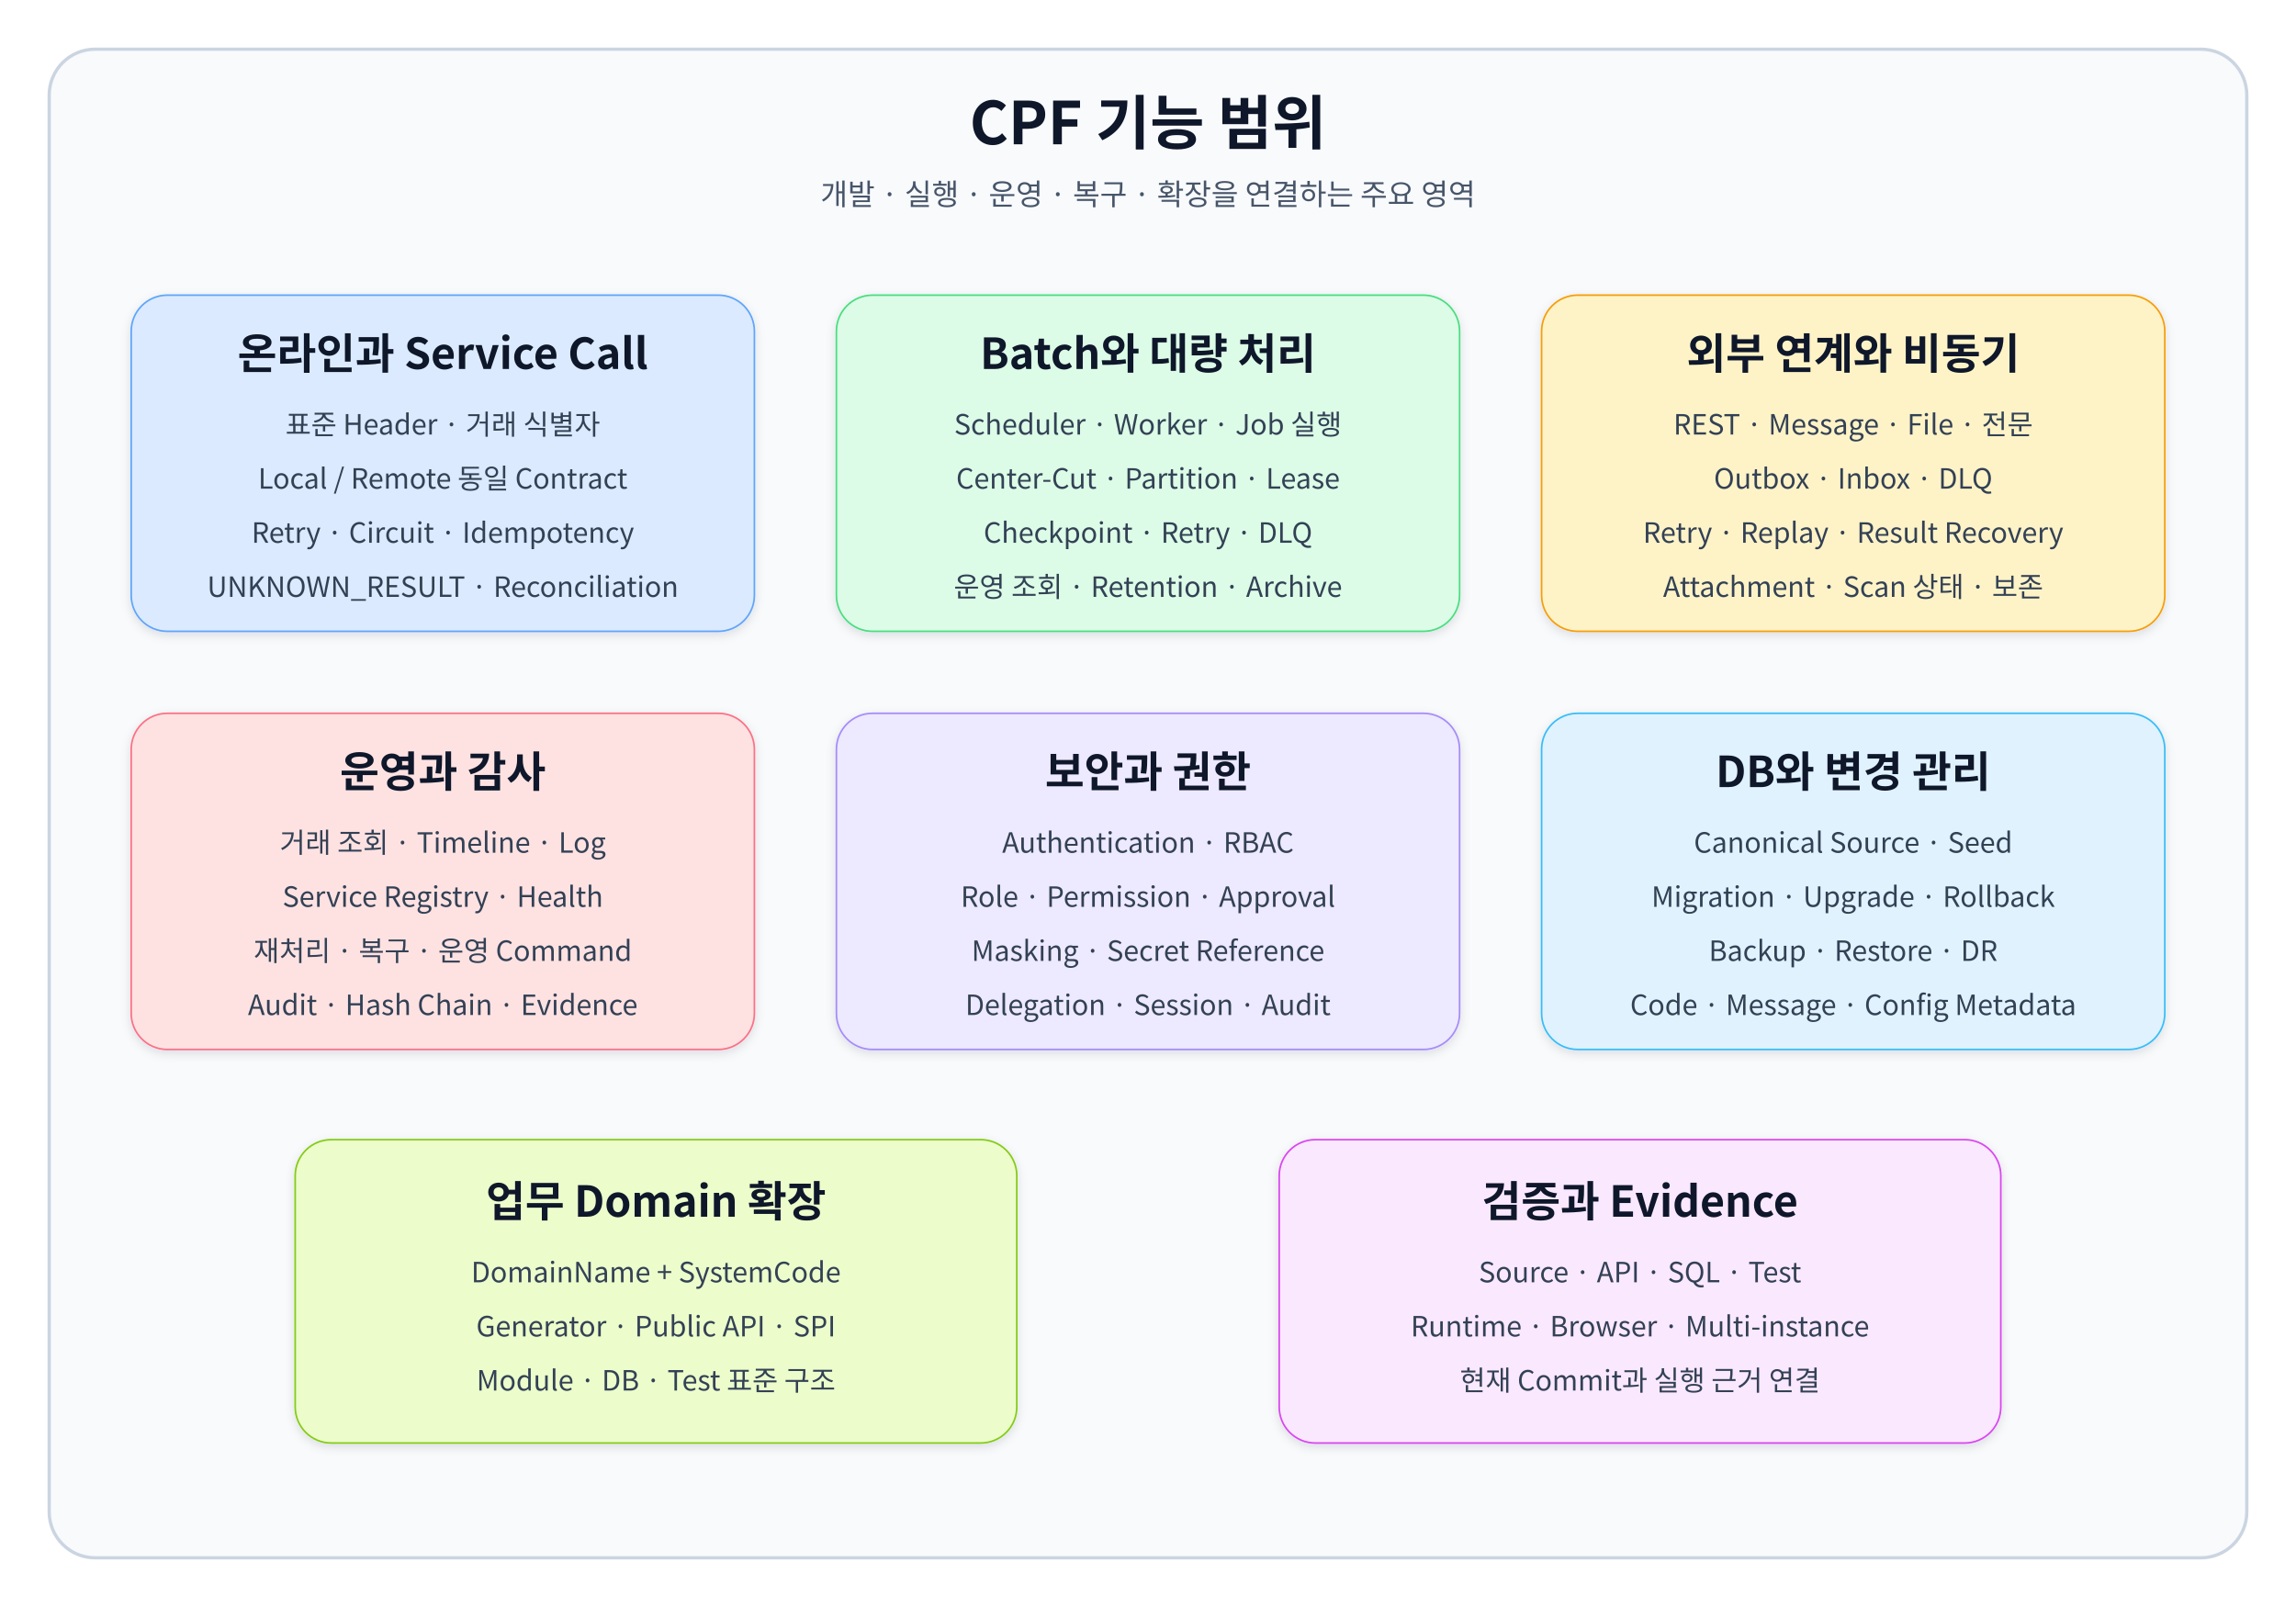
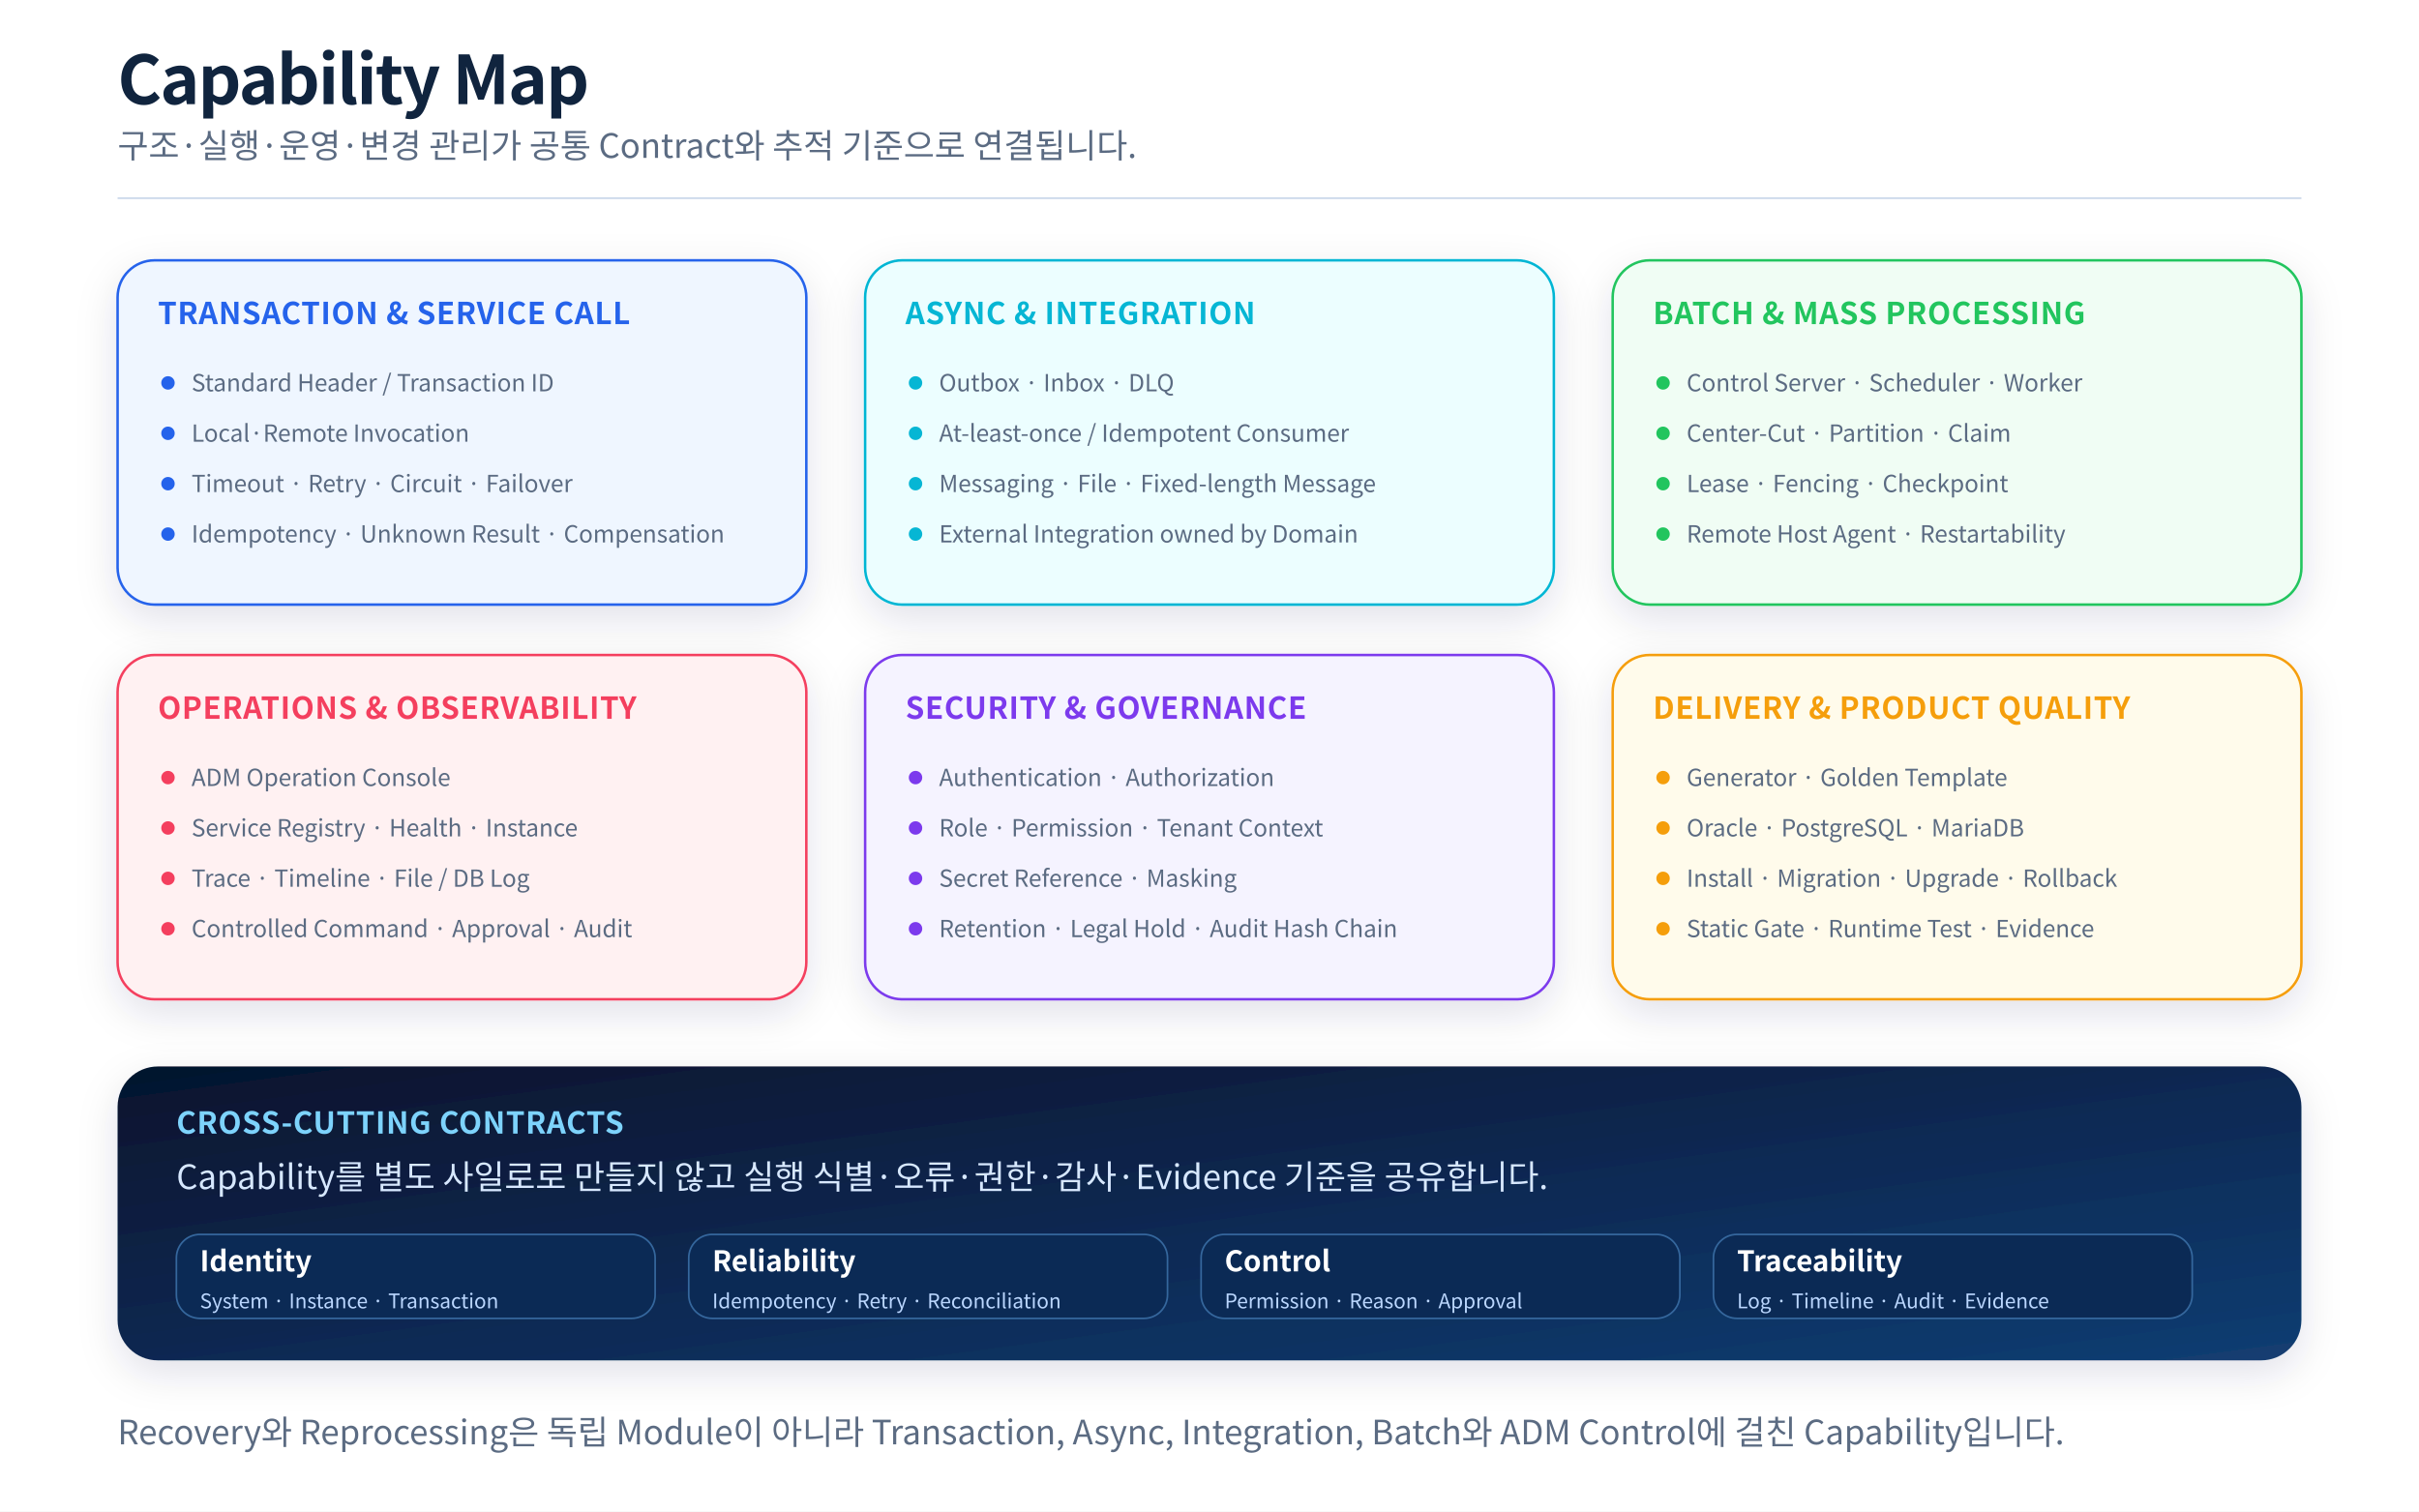
- <svg xmlns="http://www.w3.org/2000/svg" width="1400" height="980" viewBox="0 0 1400 980" role="img" aria-labelledby="title desc">
+ <svg xmlns="http://www.w3.org/2000/svg" width="1440" height="900" viewBox="0 0 1440 900" role="img" aria-labelledby="title desc">
  <defs>
-     <filter id="shadow" x="-10%" y="-10%" width="120%" height="120%">
-       <feDropShadow dx="0" dy="2" stdDeviation="3" flood-color="#0f172a" flood-opacity="0.12" />
+     <linearGradient id="hero" x1="0" y1="0" x2="1" y2="1">
+       <stop offset="0" stop-color="#06142D" />
+       <stop offset="0.55" stop-color="#0B2A55" />
+       <stop offset="1" stop-color="#123D72" />
+     </linearGradient>
+     <linearGradient id="accent" x1="0" y1="0" x2="1" y2="1">
+       <stop offset="0" stop-color="#38BDF8" />
+       <stop offset="0.5" stop-color="#2563EB" />
+       <stop offset="1" stop-color="#7C3AED" />
+     </linearGradient>
+     <linearGradient id="soft" x1="0" y1="0" x2="1" y2="1">
+       <stop offset="0" stop-color="#EFF6FF" />
+       <stop offset="1" stop-color="#F5F3FF" />
+     </linearGradient>
+     <filter id="shadow" x="-20%" y="-20%" width="140%" height="140%">
+       <feDropShadow dx="0" dy="8" stdDeviation="12" flood-color="#0F2746" flood-opacity="0.12" />
    </filter>
+     <marker id="arrow" markerWidth="10" markerHeight="10" refX="8" refY="3" orient="auto" markerUnits="strokeWidth">
+       <path d="M0,0 L0,6 L9,3 z" fill="#64748B" />
+     </marker>
+     <marker id="arrowBlue" markerWidth="10" markerHeight="10" refX="8" refY="3" orient="auto" markerUnits="strokeWidth">
+       <path d="M0,0 L0,6 L9,3 z" fill="#2563EB" />
+     </marker>
  </defs>
-   <rect width="1400" height="980" fill="#ffffff" />
-   <rect x="30" y="30" width="1340" height="920" rx="28" fill="#f8fafc" stroke="#cbd5e1" stroke-width="2" />
-   <text x="700" y="88" text-anchor="middle" font-family="NanumSquare, Noto Sans CJK KR, Malgun Gothic, sans-serif" font-size="36" font-weight="700" fill="#0f172a">CPF 기능 범위</text>
-   <text x="700" y="125" text-anchor="middle" font-family="NanumSquare, Noto Sans CJK KR, Malgun Gothic, sans-serif" font-size="18" fill="#475569">개발 · 실행 · 운영 · 복구 · 확장을 연결하는 주요 영역</text>
-   <g filter="url(#shadow)">
-     <rect x="80" y="180" width="380" height="205" rx="22" fill="#dbeafe" stroke="#60a5fa" />
-     <rect x="510" y="180" width="380" height="205" rx="22" fill="#dcfce7" stroke="#4ade80" />
-     <rect x="940" y="180" width="380" height="205" rx="22" fill="#fef3c7" stroke="#f59e0b" />
-   </g>
-   <text x="270" y="225" text-anchor="middle" font-family="NanumSquare, Noto Sans CJK KR, Malgun Gothic, sans-serif" font-size="26" font-weight="700" fill="#0f172a">온라인과 Service Call</text>
-   <text x="270" y="265" text-anchor="middle" font-family="NanumSquare, Noto Sans CJK KR, Malgun Gothic, sans-serif" font-size="17" fill="#334155">표준 Header · 거래 식별자</text>
-   <text x="270" y="298" text-anchor="middle" font-family="NanumSquare, Noto Sans CJK KR, Malgun Gothic, sans-serif" font-size="17" fill="#334155">Local / Remote 동일 Contract</text>
-   <text x="270" y="331" text-anchor="middle" font-family="NanumSquare, Noto Sans CJK KR, Malgun Gothic, sans-serif" font-size="17" fill="#334155">Retry · Circuit · Idempotency</text>
-   <text x="270" y="364" text-anchor="middle" font-family="NanumSquare, Noto Sans CJK KR, Malgun Gothic, sans-serif" font-size="17" fill="#334155">UNKNOWN_RESULT · Reconciliation</text>
-   <text x="700" y="225" text-anchor="middle" font-family="NanumSquare, Noto Sans CJK KR, Malgun Gothic, sans-serif" font-size="26" font-weight="700" fill="#0f172a">Batch와 대량 처리</text>
-   <text x="700" y="265" text-anchor="middle" font-family="NanumSquare, Noto Sans CJK KR, Malgun Gothic, sans-serif" font-size="17" fill="#334155">Scheduler · Worker · Job 실행</text>
-   <text x="700" y="298" text-anchor="middle" font-family="NanumSquare, Noto Sans CJK KR, Malgun Gothic, sans-serif" font-size="17" fill="#334155">Center-Cut · Partition · Lease</text>
-   <text x="700" y="331" text-anchor="middle" font-family="NanumSquare, Noto Sans CJK KR, Malgun Gothic, sans-serif" font-size="17" fill="#334155">Checkpoint · Retry · DLQ</text>
-   <text x="700" y="364" text-anchor="middle" font-family="NanumSquare, Noto Sans CJK KR, Malgun Gothic, sans-serif" font-size="17" fill="#334155">운영 조회 · Retention · Archive</text>
-   <text x="1130" y="225" text-anchor="middle" font-family="NanumSquare, Noto Sans CJK KR, Malgun Gothic, sans-serif" font-size="26" font-weight="700" fill="#0f172a">외부 연계와 비동기</text>
-   <text x="1130" y="265" text-anchor="middle" font-family="NanumSquare, Noto Sans CJK KR, Malgun Gothic, sans-serif" font-size="17" fill="#334155">REST · Message · File · 전문</text>
-   <text x="1130" y="298" text-anchor="middle" font-family="NanumSquare, Noto Sans CJK KR, Malgun Gothic, sans-serif" font-size="17" fill="#334155">Outbox · Inbox · DLQ</text>
-   <text x="1130" y="331" text-anchor="middle" font-family="NanumSquare, Noto Sans CJK KR, Malgun Gothic, sans-serif" font-size="17" fill="#334155">Retry · Replay · Result Recovery</text>
-   <text x="1130" y="364" text-anchor="middle" font-family="NanumSquare, Noto Sans CJK KR, Malgun Gothic, sans-serif" font-size="17" fill="#334155">Attachment · Scan 상태 · 보존</text>
-   <g filter="url(#shadow)">
-     <rect x="80" y="435" width="380" height="205" rx="22" fill="#fee2e2" stroke="#fb7185" />
-     <rect x="510" y="435" width="380" height="205" rx="22" fill="#ede9fe" stroke="#a78bfa" />
-     <rect x="940" y="435" width="380" height="205" rx="22" fill="#e0f2fe" stroke="#38bdf8" />
-   </g>
-   <text x="270" y="480" text-anchor="middle" font-family="NanumSquare, Noto Sans CJK KR, Malgun Gothic, sans-serif" font-size="26" font-weight="700" fill="#0f172a">운영과 감사</text>
-   <text x="270" y="520" text-anchor="middle" font-family="NanumSquare, Noto Sans CJK KR, Malgun Gothic, sans-serif" font-size="17" fill="#334155">거래 조회 · Timeline · Log</text>
-   <text x="270" y="553" text-anchor="middle" font-family="NanumSquare, Noto Sans CJK KR, Malgun Gothic, sans-serif" font-size="17" fill="#334155">Service Registry · Health</text>
-   <text x="270" y="586" text-anchor="middle" font-family="NanumSquare, Noto Sans CJK KR, Malgun Gothic, sans-serif" font-size="17" fill="#334155">재처리 · 복구 · 운영 Command</text>
-   <text x="270" y="619" text-anchor="middle" font-family="NanumSquare, Noto Sans CJK KR, Malgun Gothic, sans-serif" font-size="17" fill="#334155">Audit · Hash Chain · Evidence</text>
-   <text x="700" y="480" text-anchor="middle" font-family="NanumSquare, Noto Sans CJK KR, Malgun Gothic, sans-serif" font-size="26" font-weight="700" fill="#0f172a">보안과 권한</text>
-   <text x="700" y="520" text-anchor="middle" font-family="NanumSquare, Noto Sans CJK KR, Malgun Gothic, sans-serif" font-size="17" fill="#334155">Authentication · RBAC</text>
-   <text x="700" y="553" text-anchor="middle" font-family="NanumSquare, Noto Sans CJK KR, Malgun Gothic, sans-serif" font-size="17" fill="#334155">Role · Permission · Approval</text>
-   <text x="700" y="586" text-anchor="middle" font-family="NanumSquare, Noto Sans CJK KR, Malgun Gothic, sans-serif" font-size="17" fill="#334155">Masking · Secret Reference</text>
-   <text x="700" y="619" text-anchor="middle" font-family="NanumSquare, Noto Sans CJK KR, Malgun Gothic, sans-serif" font-size="17" fill="#334155">Delegation · Session · Audit</text>
-   <text x="1130" y="480" text-anchor="middle" font-family="NanumSquare, Noto Sans CJK KR, Malgun Gothic, sans-serif" font-size="26" font-weight="700" fill="#0f172a">DB와 변경 관리</text>
-   <text x="1130" y="520" text-anchor="middle" font-family="NanumSquare, Noto Sans CJK KR, Malgun Gothic, sans-serif" font-size="17" fill="#334155">Canonical Source · Seed</text>
-   <text x="1130" y="553" text-anchor="middle" font-family="NanumSquare, Noto Sans CJK KR, Malgun Gothic, sans-serif" font-size="17" fill="#334155">Migration · Upgrade · Rollback</text>
-   <text x="1130" y="586" text-anchor="middle" font-family="NanumSquare, Noto Sans CJK KR, Malgun Gothic, sans-serif" font-size="17" fill="#334155">Backup · Restore · DR</text>
-   <text x="1130" y="619" text-anchor="middle" font-family="NanumSquare, Noto Sans CJK KR, Malgun Gothic, sans-serif" font-size="17" fill="#334155">Code · Message · Config Metadata</text>
-   <g filter="url(#shadow)">
-     <rect x="180" y="695" width="440" height="185" rx="22" fill="#ecfccb" stroke="#84cc16" />
-     <rect x="780" y="695" width="440" height="185" rx="22" fill="#fae8ff" stroke="#d946ef" />
-   </g>
-   <text x="400" y="742" text-anchor="middle" font-family="NanumSquare, Noto Sans CJK KR, Malgun Gothic, sans-serif" font-size="26" font-weight="700" fill="#0f172a">업무 Domain 확장</text>
-   <text x="400" y="782" text-anchor="middle" font-family="NanumSquare, Noto Sans CJK KR, Malgun Gothic, sans-serif" font-size="17" fill="#334155">DomainName + SystemCode</text>
-   <text x="400" y="815" text-anchor="middle" font-family="NanumSquare, Noto Sans CJK KR, Malgun Gothic, sans-serif" font-size="17" fill="#334155">Generator · Public API · SPI</text>
-   <text x="400" y="848" text-anchor="middle" font-family="NanumSquare, Noto Sans CJK KR, Malgun Gothic, sans-serif" font-size="17" fill="#334155">Module · DB · Test 표준 구조</text>
-   <text x="1000" y="742" text-anchor="middle" font-family="NanumSquare, Noto Sans CJK KR, Malgun Gothic, sans-serif" font-size="26" font-weight="700" fill="#0f172a">검증과 Evidence</text>
-   <text x="1000" y="782" text-anchor="middle" font-family="NanumSquare, Noto Sans CJK KR, Malgun Gothic, sans-serif" font-size="17" fill="#334155">Source · API · SQL · Test</text>
-   <text x="1000" y="815" text-anchor="middle" font-family="NanumSquare, Noto Sans CJK KR, Malgun Gothic, sans-serif" font-size="17" fill="#334155">Runtime · Browser · Multi-instance</text>
-   <text x="1000" y="848" text-anchor="middle" font-family="NanumSquare, Noto Sans CJK KR, Malgun Gothic, sans-serif" font-size="17" fill="#334155">현재 Commit과 실행 근거 연결</text>
+   <style>
+  text{font-family:'NanumSquare','Noto Sans CJK KR','Noto Sans KR','Malgun Gothic','Segoe UI',Arial,sans-serif; fill:#10243E;}
+  .title{font-size:40px;font-weight:800;letter-spacing:-1px}
+  .heroTitle{font-size:38px;font-weight:800;letter-spacing:-1px}
+  .subtitle{font-size:20px;font-weight:500;fill:#5B6B82}
+  .section{font-size:18px;font-weight:800;letter-spacing:.4px}
+  .label{font-size:17px;font-weight:700}
+  .module{font-size:15px;font-weight:800}
+  .small{font-size:14px;font-weight:500;fill:#5B6B82}
+  .tiny{font-size:12px;font-weight:500;fill:#5B6B82}
+  .mono{font-family:'SFMono-Regular',Consolas,'Liberation Mono',monospace;font-size:13px}
+  .box{fill:#fff;stroke:#C9D7EA;stroke-width:1.5}
+  .dash{stroke-dasharray:8 7}
+ </style>
+   <rect x="0" y="0" width="1440" height="900" rx="0" fill="#FFFFFF" stroke="none" stroke-width="0" />
+   <text x="70" y="62" class="title" text-anchor="start">Capability Map</text>
+   <text x="70" y="94" class="subtitle" text-anchor="start">구조·실행·운영·변경 관리가 공통 Contract와 추적 기준으로 연결됩니다.</text>
+   <path d="M70 118 L1370 118" fill="none" stroke="#C9D7EA" stroke-width="1" />
+   <rect x="70" y="155" width="410" height="205" rx="22" fill="#EFF6FF" stroke="#2563EB" stroke-width="1.5" filter="url(#shadow)" />
+   <text x="94" y="193" class="section" text-anchor="start" style="fill:#2563EB">TRANSACTION &amp; SERVICE CALL</text>
+   <circle cx="100" cy="228" r="4" fill="#2563EB" />
+   <text x="114" y="233" class="small" text-anchor="start">Standard Header / Transaction ID</text>
+   <circle cx="100" cy="258" r="4" fill="#2563EB" />
+   <text x="114" y="263" class="small" text-anchor="start">Local·Remote Invocation</text>
+   <circle cx="100" cy="288" r="4" fill="#2563EB" />
+   <text x="114" y="293" class="small" text-anchor="start">Timeout · Retry · Circuit · Failover</text>
+   <circle cx="100" cy="318" r="4" fill="#2563EB" />
+   <text x="114" y="323" class="small" text-anchor="start">Idempotency · Unknown Result · Compensation</text>
+   <rect x="515" y="155" width="410" height="205" rx="22" fill="#ECFEFF" stroke="#06B6D4" stroke-width="1.5" filter="url(#shadow)" />
+   <text x="539" y="193" class="section" text-anchor="start" style="fill:#06B6D4">ASYNC &amp; INTEGRATION</text>
+   <circle cx="545" cy="228" r="4" fill="#06B6D4" />
+   <text x="559" y="233" class="small" text-anchor="start">Outbox · Inbox · DLQ</text>
+   <circle cx="545" cy="258" r="4" fill="#06B6D4" />
+   <text x="559" y="263" class="small" text-anchor="start">At-least-once / Idempotent Consumer</text>
+   <circle cx="545" cy="288" r="4" fill="#06B6D4" />
+   <text x="559" y="293" class="small" text-anchor="start">Messaging · File · Fixed-length Message</text>
+   <circle cx="545" cy="318" r="4" fill="#06B6D4" />
+   <text x="559" y="323" class="small" text-anchor="start">External Integration owned by Domain</text>
+   <rect x="960" y="155" width="410" height="205" rx="22" fill="#F0FDF4" stroke="#22C55E" stroke-width="1.5" filter="url(#shadow)" />
+   <text x="984" y="193" class="section" text-anchor="start" style="fill:#22C55E">BATCH &amp; MASS PROCESSING</text>
+   <circle cx="990" cy="228" r="4" fill="#22C55E" />
+   <text x="1004" y="233" class="small" text-anchor="start">Control Server · Scheduler · Worker</text>
+   <circle cx="990" cy="258" r="4" fill="#22C55E" />
+   <text x="1004" y="263" class="small" text-anchor="start">Center-Cut · Partition · Claim</text>
+   <circle cx="990" cy="288" r="4" fill="#22C55E" />
+   <text x="1004" y="293" class="small" text-anchor="start">Lease · Fencing · Checkpoint</text>
+   <circle cx="990" cy="318" r="4" fill="#22C55E" />
+   <text x="1004" y="323" class="small" text-anchor="start">Remote Host Agent · Restartability</text>
+   <rect x="70" y="390" width="410" height="205" rx="22" fill="#FFF1F2" stroke="#F43F5E" stroke-width="1.5" filter="url(#shadow)" />
+   <text x="94" y="428" class="section" text-anchor="start" style="fill:#F43F5E">OPERATIONS &amp; OBSERVABILITY</text>
+   <circle cx="100" cy="463" r="4" fill="#F43F5E" />
+   <text x="114" y="468" class="small" text-anchor="start">ADM Operation Console</text>
+   <circle cx="100" cy="493" r="4" fill="#F43F5E" />
+   <text x="114" y="498" class="small" text-anchor="start">Service Registry · Health · Instance</text>
+   <circle cx="100" cy="523" r="4" fill="#F43F5E" />
+   <text x="114" y="528" class="small" text-anchor="start">Trace · Timeline · File / DB Log</text>
+   <circle cx="100" cy="553" r="4" fill="#F43F5E" />
+   <text x="114" y="558" class="small" text-anchor="start">Controlled Command · Approval · Audit</text>
+   <rect x="515" y="390" width="410" height="205" rx="22" fill="#F5F3FF" stroke="#7C3AED" stroke-width="1.5" filter="url(#shadow)" />
+   <text x="539" y="428" class="section" text-anchor="start" style="fill:#7C3AED">SECURITY &amp; GOVERNANCE</text>
+   <circle cx="545" cy="463" r="4" fill="#7C3AED" />
+   <text x="559" y="468" class="small" text-anchor="start">Authentication · Authorization</text>
+   <circle cx="545" cy="493" r="4" fill="#7C3AED" />
+   <text x="559" y="498" class="small" text-anchor="start">Role · Permission · Tenant Context</text>
+   <circle cx="545" cy="523" r="4" fill="#7C3AED" />
+   <text x="559" y="528" class="small" text-anchor="start">Secret Reference · Masking</text>
+   <circle cx="545" cy="553" r="4" fill="#7C3AED" />
+   <text x="559" y="558" class="small" text-anchor="start">Retention · Legal Hold · Audit Hash Chain</text>
+   <rect x="960" y="390" width="410" height="205" rx="22" fill="#FFFBEB" stroke="#F59E0B" stroke-width="1.5" filter="url(#shadow)" />
+   <text x="984" y="428" class="section" text-anchor="start" style="fill:#F59E0B">DELIVERY &amp; PRODUCT QUALITY</text>
+   <circle cx="990" cy="463" r="4" fill="#F59E0B" />
+   <text x="1004" y="468" class="small" text-anchor="start">Generator · Golden Template</text>
+   <circle cx="990" cy="493" r="4" fill="#F59E0B" />
+   <text x="1004" y="498" class="small" text-anchor="start">Oracle · PostgreSQL · MariaDB</text>
+   <circle cx="990" cy="523" r="4" fill="#F59E0B" />
+   <text x="1004" y="528" class="small" text-anchor="start">Install · Migration · Upgrade · Rollback</text>
+   <circle cx="990" cy="553" r="4" fill="#F59E0B" />
+   <text x="1004" y="558" class="small" text-anchor="start">Static Gate · Runtime Test · Evidence</text>
+   <rect x="70" y="635" width="1300" height="175" rx="24" fill="url(#hero)" stroke="none" stroke-width="0" filter="url(#shadow)" />
+   <text x="105" y="675" class="section" text-anchor="start" style="fill:#7DD3FC">CROSS-CUTTING CONTRACTS</text>
+   <text x="105" y="708" class="subtitle" text-anchor="start" style="fill:#D7E8FF">Capability를 별도 사일로로 만들지 않고 실행 식별·오류·권한·감사·Evidence 기준을 공유합니다.</text>
+   <rect x="105" y="735" width="285" height="50" rx="14" fill="#0B2A55" stroke="#35679D" stroke-width="1" />
+   <text x="119" y="757" class="label" text-anchor="start" style="fill:#FFFFFF">Identity</text>
+   <text x="119" y="779" class="tiny" text-anchor="start" style="fill:#BBD7FF">System · Instance · Transaction</text>
+   <rect x="410" y="735" width="285" height="50" rx="14" fill="#0B2A55" stroke="#35679D" stroke-width="1" />
+   <text x="424" y="757" class="label" text-anchor="start" style="fill:#FFFFFF">Reliability</text>
+   <text x="424" y="779" class="tiny" text-anchor="start" style="fill:#BBD7FF">Idempotency · Retry · Reconciliation</text>
+   <rect x="715" y="735" width="285" height="50" rx="14" fill="#0B2A55" stroke="#35679D" stroke-width="1" />
+   <text x="729" y="757" class="label" text-anchor="start" style="fill:#FFFFFF">Control</text>
+   <text x="729" y="779" class="tiny" text-anchor="start" style="fill:#BBD7FF">Permission · Reason · Approval</text>
+   <rect x="1020" y="735" width="285" height="50" rx="14" fill="#0B2A55" stroke="#35679D" stroke-width="1" />
+   <text x="1034" y="757" class="label" text-anchor="start" style="fill:#FFFFFF">Traceability</text>
+   <text x="1034" y="779" class="tiny" text-anchor="start" style="fill:#BBD7FF">Log · Timeline · Audit · Evidence</text>
+   <text x="70" y="860" class="subtitle" text-anchor="start">Recovery와 Reprocessing은 독립 Module이 아니라 Transaction, Async, Integration, Batch와 ADM Control에 걸친 Capability입니다.</text>
</svg>
